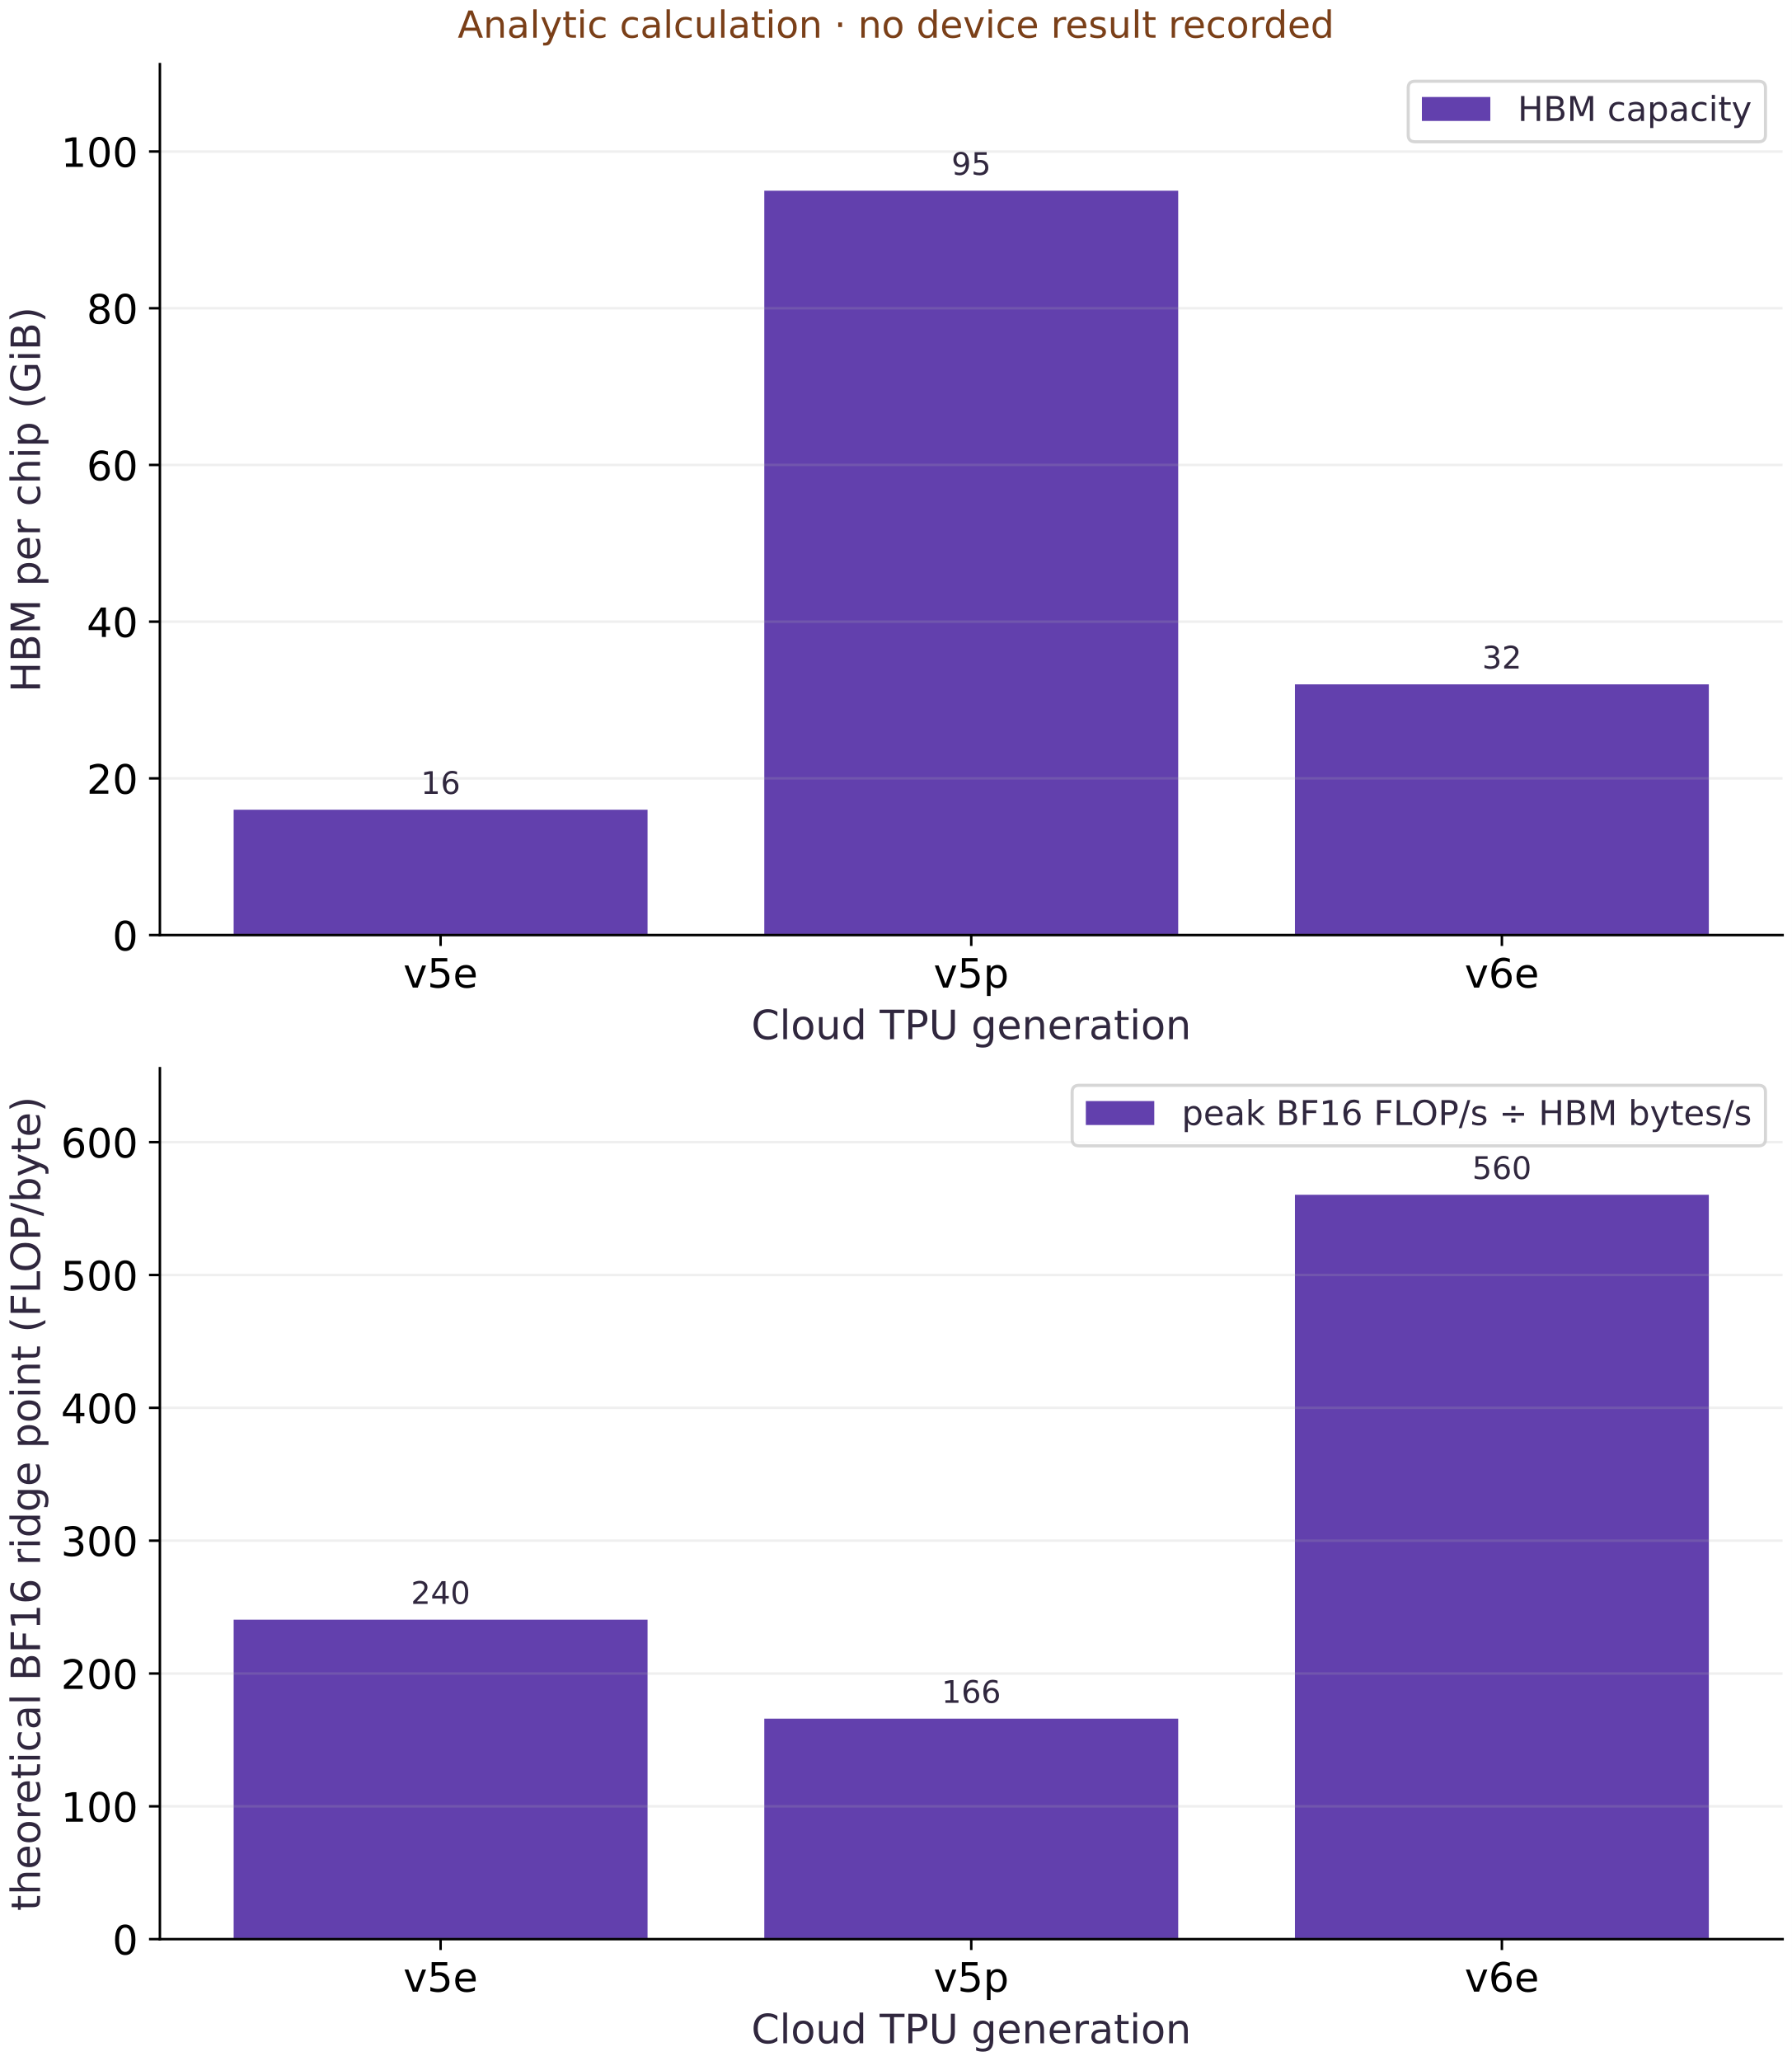
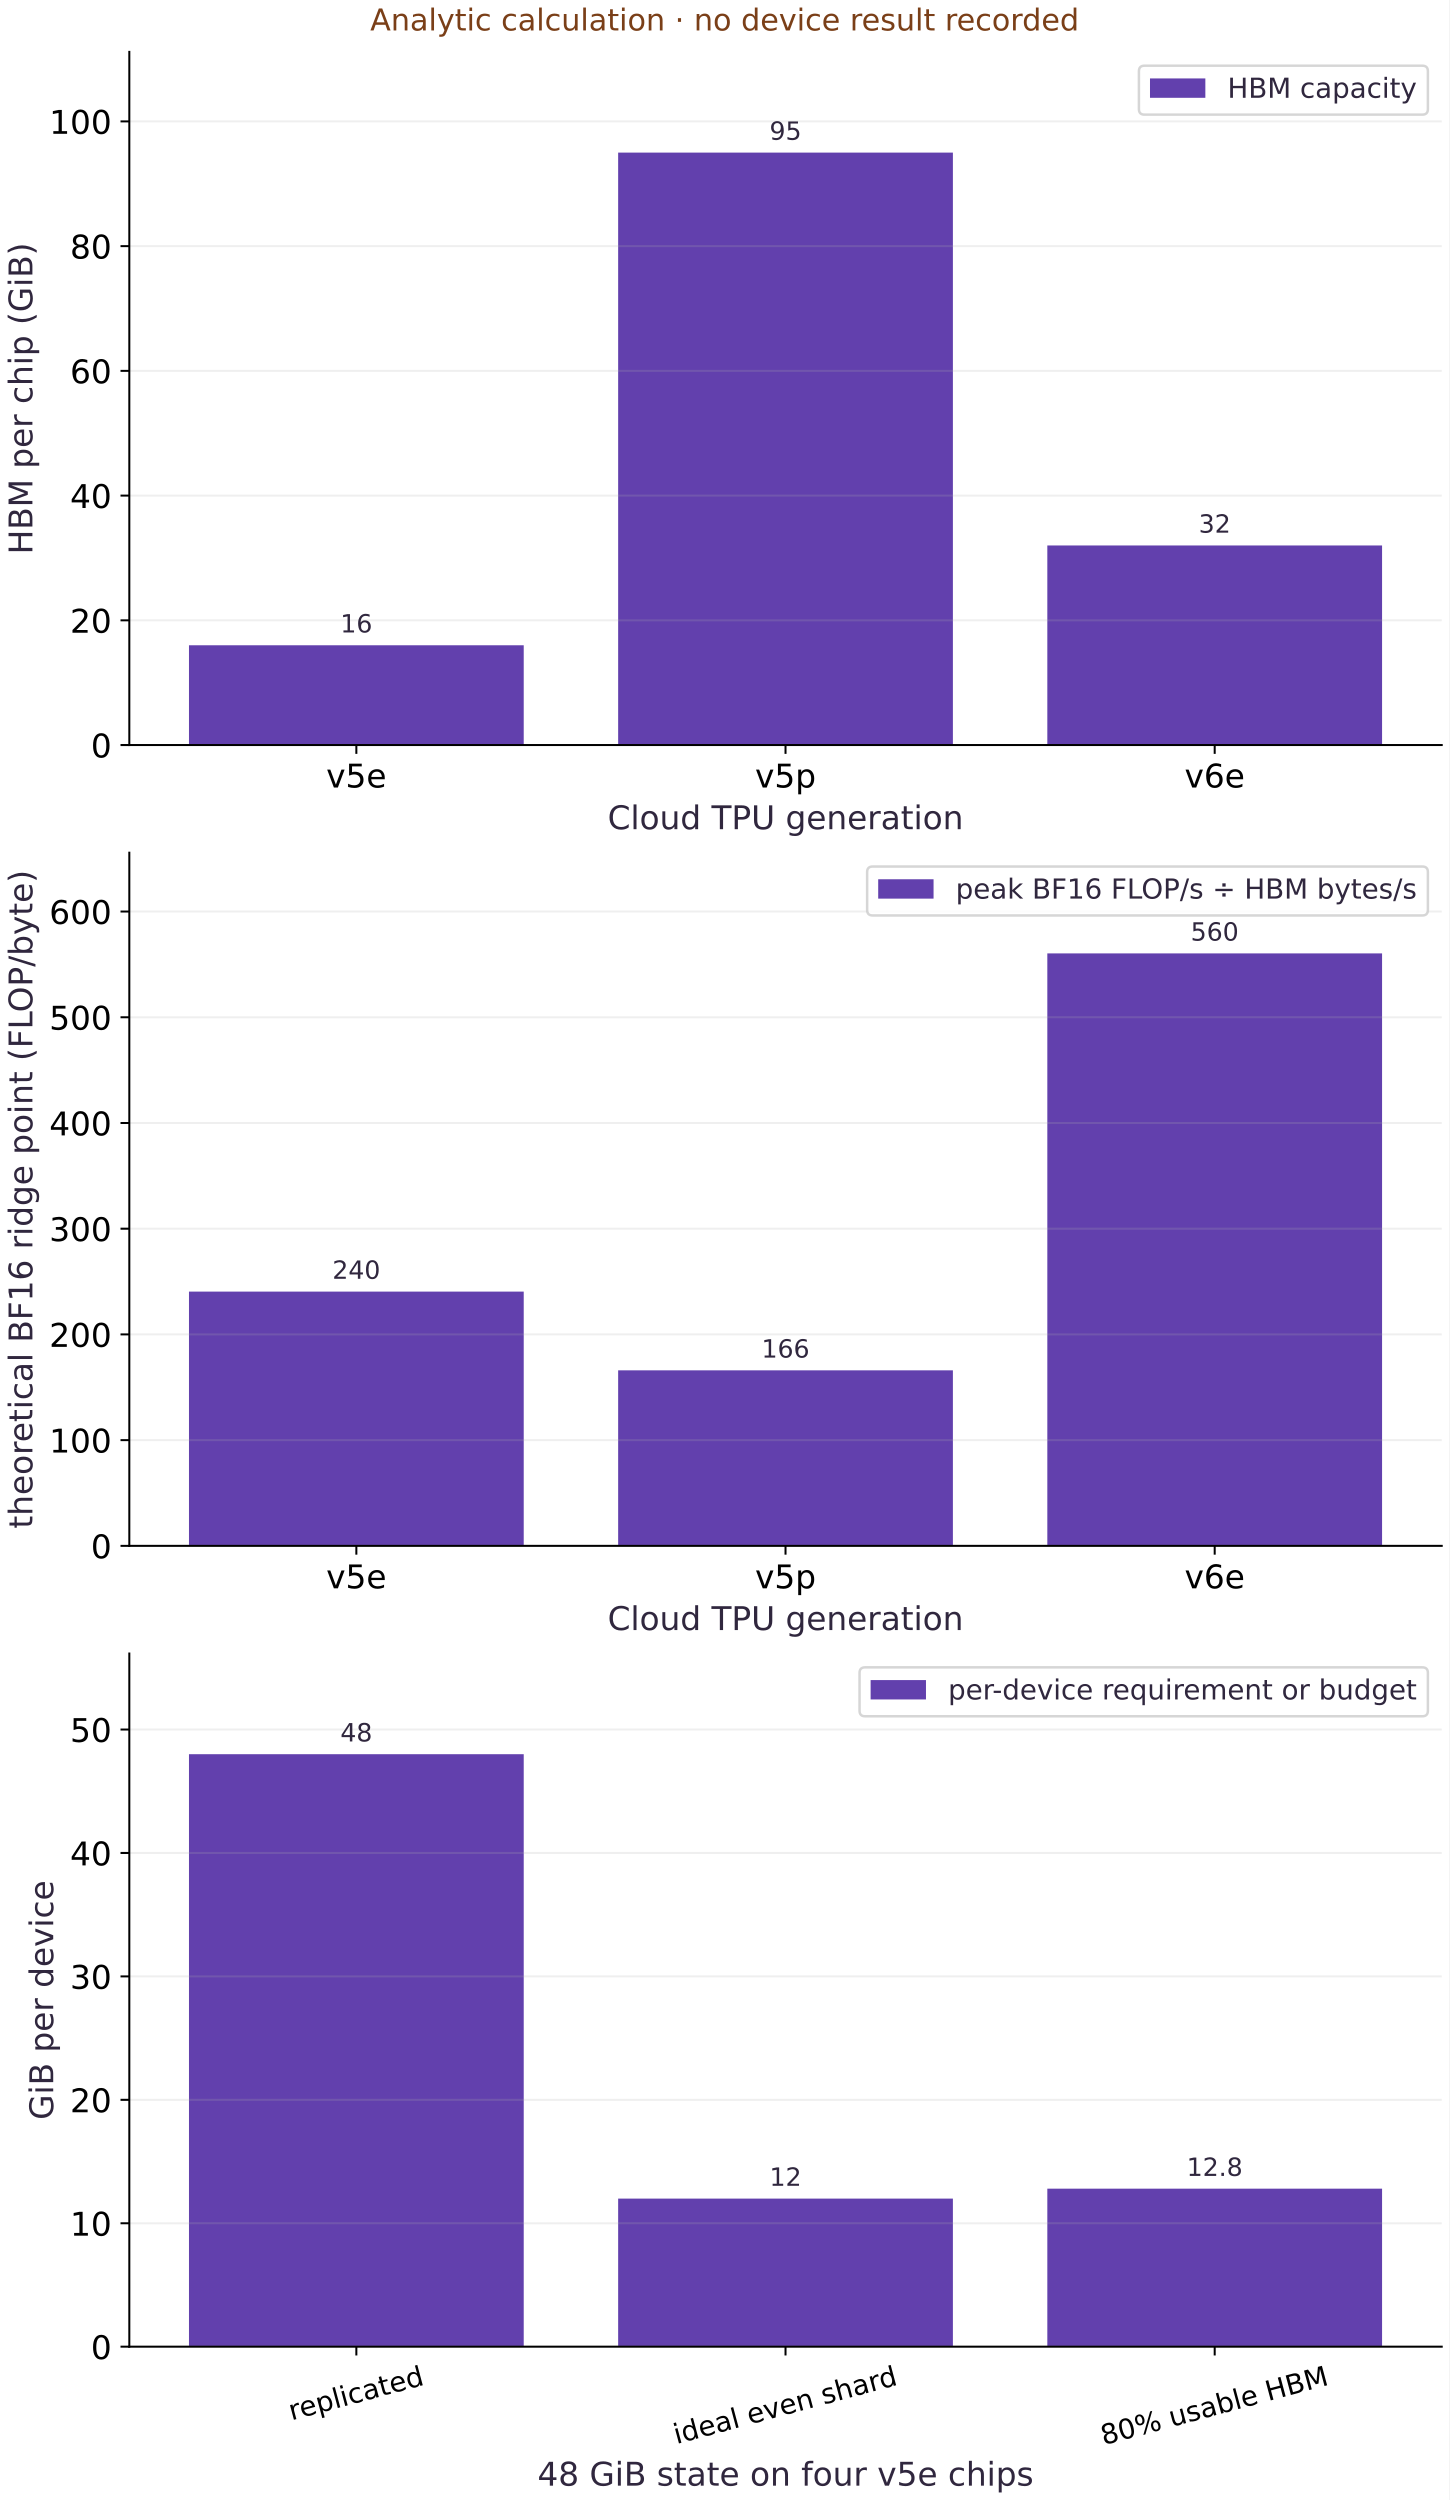
- <svg xmlns="http://www.w3.org/2000/svg" xmlns:xlink="http://www.w3.org/1999/xlink" width="576pt" height="662.4pt" viewBox="0 0 576 662.4" version="1.1">
+ <svg xmlns="http://www.w3.org/2000/svg" xmlns:xlink="http://www.w3.org/1999/xlink" width="576pt" height="993.6pt" viewBox="0 0 576 993.6" version="1.1">
  <defs>
    <style type="text/css">*{stroke-linejoin: round; stroke-linecap: butt}</style>
  </defs>
  <g id="figure_1">
    <g id="patch_1">
-       <path d="M 0 662.4 L 576 662.4 L 576 0 L 0 0 z " style="fill: #ffffff" />
+       <path d="M 0 993.6 L 576 993.6 L 576 0 L 0 0 z " style="fill: #ffffff" />
    </g>
    <g id="axes_1">
      <g id="patch_2">
-         <path d="M 51.396 300.532 L 573 300.532 L 573 20.614 L 51.396 20.614 z " style="fill: #ffffff" />
+         <path d="M 51.396 296.106 L 573 296.106 L 573 20.614 L 51.396 20.614 z " style="fill: #ffffff" />
      </g>
      <g id="patch_3">
-         <path d="M 75.105 300.532 L 208.15 300.532 L 208.15 260.238 L 75.105 260.238 z " clip-path="url(#p278e9ff128)" style="fill: #6240ad" />
+         <path d="M 75.105 296.106 L 208.15 296.106 L 208.15 256.449 L 75.105 256.449 z " clip-path="url(#pc8aea9e7d5)" style="fill: #6240ad" />
      </g>
      <g id="patch_4">
-         <path d="M 245.675 300.532 L 378.72 300.532 L 378.72 61.286 L 245.675 61.286 z " clip-path="url(#p278e9ff128)" style="fill: #6240ad" />
+         <path d="M 245.675 296.106 L 378.72 296.106 L 378.72 60.643 L 245.675 60.643 z " clip-path="url(#pc8aea9e7d5)" style="fill: #6240ad" />
      </g>
      <g id="patch_5">
-         <path d="M 416.246 300.532 L 549.29 300.532 L 549.29 219.944 L 416.246 219.944 z " clip-path="url(#p278e9ff128)" style="fill: #6240ad" />
+         <path d="M 416.246 296.106 L 549.29 296.106 L 549.29 216.792 L 416.246 216.792 z " clip-path="url(#pc8aea9e7d5)" style="fill: #6240ad" />
      </g>
      <g id="matplotlib.axis_1">
        <g id="xtick_1">
          <g id="line2d_1">
            <defs>
              <path id="ma1e62c4bcb" d="M 0 0 L 0 3.5 " style="stroke: #000000; stroke-width: 0.8" />
            </defs>
            <g>
-               <use xlink:href="#ma1e62c4bcb" x="141.627" y="300.532" style="stroke: #000000; stroke-width: 0.8" />
+               <use xlink:href="#ma1e62c4bcb" x="141.627" y="296.106" style="stroke: #000000; stroke-width: 0.8" />
            </g>
          </g>
          <g id="text_1">
-             <text style="font-size: 13px; font-family: 'DejaVu Sans'; text-anchor: middle" x="141.627" y="317.41" transform="rotate(-0 141.6273 317.41)">v5e</text>
+             <text style="font-size: 13px; font-family: 'DejaVu Sans'; text-anchor: middle" x="141.627" y="312.984" transform="rotate(-0 141.6273 312.9843)">v5e</text>
          </g>
        </g>
        <g id="xtick_2">
          <g id="line2d_2">
            <g>
-               <use xlink:href="#ma1e62c4bcb" x="312.198" y="300.532" style="stroke: #000000; stroke-width: 0.8" />
+               <use xlink:href="#ma1e62c4bcb" x="312.198" y="296.106" style="stroke: #000000; stroke-width: 0.8" />
            </g>
          </g>
          <g id="text_2">
-             <text style="font-size: 13px; font-family: 'DejaVu Sans'; text-anchor: middle" x="312.198" y="317.41" transform="rotate(-0 312.1977 317.41)">v5p</text>
+             <text style="font-size: 13px; font-family: 'DejaVu Sans'; text-anchor: middle" x="312.198" y="312.984" transform="rotate(-0 312.1977 312.9843)">v5p</text>
          </g>
        </g>
        <g id="xtick_3">
          <g id="line2d_3">
            <g>
-               <use xlink:href="#ma1e62c4bcb" x="482.768" y="300.532" style="stroke: #000000; stroke-width: 0.8" />
+               <use xlink:href="#ma1e62c4bcb" x="482.768" y="296.106" style="stroke: #000000; stroke-width: 0.8" />
            </g>
          </g>
          <g id="text_3">
-             <text style="font-size: 13px; font-family: 'DejaVu Sans'; text-anchor: middle" x="482.768" y="317.41" transform="rotate(-0 482.768 317.41)">v6e</text>
+             <text style="font-size: 13px; font-family: 'DejaVu Sans'; text-anchor: middle" x="482.768" y="312.984" transform="rotate(-0 482.768 312.9843)">v6e</text>
          </g>
        </g>
        <g id="text_4">
-           <text style="font-size: 13px; font-family: 'DejaVu Sans'; text-anchor: middle; fill: #30273e" x="312.198" y="333.992" transform="rotate(-0 312.1977 333.9915)">Cloud TPU generation</text>
+           <text style="font-size: 13px; font-family: 'DejaVu Sans'; text-anchor: middle; fill: #30273e" x="312.198" y="329.566" transform="rotate(-0 312.1977 329.5659)">Cloud TPU generation</text>
        </g>
      </g>
      <g id="matplotlib.axis_2">
        <g id="ytick_1">
          <g id="line2d_4">
-             <path d="M 51.396 300.532 L 573 300.532 " clip-path="url(#p278e9ff128)" style="fill: none; stroke: #b0b0b0; stroke-opacity: 0.2; stroke-width: 0.8; stroke-linecap: square" />
+             <path d="M 51.396 296.106 L 573 296.106 " clip-path="url(#pc8aea9e7d5)" style="fill: none; stroke: #b0b0b0; stroke-opacity: 0.2; stroke-width: 0.8; stroke-linecap: square" />
          </g>
          <g id="line2d_5">
            <defs>
              <path id="md3319d2a85" d="M 0 0 L -3.5 0 " style="stroke: #000000; stroke-width: 0.8" />
            </defs>
            <g>
-               <use xlink:href="#md3319d2a85" x="51.396" y="300.532" style="stroke: #000000; stroke-width: 0.8" />
+               <use xlink:href="#md3319d2a85" x="51.396" y="296.106" style="stroke: #000000; stroke-width: 0.8" />
            </g>
          </g>
          <g id="text_5">
-             <text style="font-size: 13px; font-family: 'DejaVu Sans'; text-anchor: end" x="44.396" y="305.471" transform="rotate(-0 44.39555 305.471)">0</text>
+             <text style="font-size: 13px; font-family: 'DejaVu Sans'; text-anchor: end" x="44.396" y="301.045" transform="rotate(-0 44.39555 301.0454)">0</text>
          </g>
        </g>
        <g id="ytick_2">
          <g id="line2d_6">
-             <path d="M 51.396 250.164 L 573 250.164 " clip-path="url(#p278e9ff128)" style="fill: none; stroke: #b0b0b0; stroke-opacity: 0.2; stroke-width: 0.8; stroke-linecap: square" />
+             <path d="M 51.396 246.535 L 573 246.535 " clip-path="url(#pc8aea9e7d5)" style="fill: none; stroke: #b0b0b0; stroke-opacity: 0.2; stroke-width: 0.8; stroke-linecap: square" />
          </g>
          <g id="line2d_7">
            <g>
-               <use xlink:href="#md3319d2a85" x="51.396" y="250.164" style="stroke: #000000; stroke-width: 0.8" />
+               <use xlink:href="#md3319d2a85" x="51.396" y="246.535" style="stroke: #000000; stroke-width: 0.8" />
            </g>
          </g>
          <g id="text_6">
-             <text style="font-size: 13px; font-family: 'DejaVu Sans'; text-anchor: end" x="44.396" y="255.103" transform="rotate(-0 44.39555 255.1034)">20</text>
+             <text style="font-size: 13px; font-family: 'DejaVu Sans'; text-anchor: end" x="44.396" y="251.474" transform="rotate(-0 44.39555 251.4742)">20</text>
          </g>
        </g>
        <g id="ytick_3">
          <g id="line2d_8">
-             <path d="M 51.396 199.797 L 573 199.797 " clip-path="url(#p278e9ff128)" style="fill: none; stroke: #b0b0b0; stroke-opacity: 0.2; stroke-width: 0.8; stroke-linecap: square" />
+             <path d="M 51.396 196.964 L 573 196.964 " clip-path="url(#pc8aea9e7d5)" style="fill: none; stroke: #b0b0b0; stroke-opacity: 0.2; stroke-width: 0.8; stroke-linecap: square" />
          </g>
          <g id="line2d_9">
            <g>
-               <use xlink:href="#md3319d2a85" x="51.396" y="199.797" style="stroke: #000000; stroke-width: 0.8" />
+               <use xlink:href="#md3319d2a85" x="51.396" y="196.964" style="stroke: #000000; stroke-width: 0.8" />
            </g>
          </g>
          <g id="text_7">
-             <text style="font-size: 13px; font-family: 'DejaVu Sans'; text-anchor: end" x="44.396" y="204.736" transform="rotate(-0 44.39555 204.7359)">40</text>
+             <text style="font-size: 13px; font-family: 'DejaVu Sans'; text-anchor: end" x="44.396" y="201.903" transform="rotate(-0 44.39555 201.903)">40</text>
          </g>
        </g>
        <g id="ytick_4">
          <g id="line2d_10">
-             <path d="M 51.396 149.429 L 573 149.429 " clip-path="url(#p278e9ff128)" style="fill: none; stroke: #b0b0b0; stroke-opacity: 0.2; stroke-width: 0.8; stroke-linecap: square" />
+             <path d="M 51.396 147.393 L 573 147.393 " clip-path="url(#pc8aea9e7d5)" style="fill: none; stroke: #b0b0b0; stroke-opacity: 0.2; stroke-width: 0.8; stroke-linecap: square" />
          </g>
          <g id="line2d_11">
            <g>
-               <use xlink:href="#md3319d2a85" x="51.396" y="149.429" style="stroke: #000000; stroke-width: 0.8" />
+               <use xlink:href="#md3319d2a85" x="51.396" y="147.393" style="stroke: #000000; stroke-width: 0.8" />
            </g>
          </g>
          <g id="text_8">
-             <text style="font-size: 13px; font-family: 'DejaVu Sans'; text-anchor: end" x="44.396" y="154.368" transform="rotate(-0 44.39555 154.3684)">60</text>
+             <text style="font-size: 13px; font-family: 'DejaVu Sans'; text-anchor: end" x="44.396" y="152.332" transform="rotate(-0 44.39555 152.3318)">60</text>
          </g>
        </g>
        <g id="ytick_5">
          <g id="line2d_12">
-             <path d="M 51.396 99.062 L 573 99.062 " clip-path="url(#p278e9ff128)" style="fill: none; stroke: #b0b0b0; stroke-opacity: 0.2; stroke-width: 0.8; stroke-linecap: square" />
+             <path d="M 51.396 97.822 L 573 97.822 " clip-path="url(#pc8aea9e7d5)" style="fill: none; stroke: #b0b0b0; stroke-opacity: 0.2; stroke-width: 0.8; stroke-linecap: square" />
          </g>
          <g id="line2d_13">
            <g>
-               <use xlink:href="#md3319d2a85" x="51.396" y="99.062" style="stroke: #000000; stroke-width: 0.8" />
+               <use xlink:href="#md3319d2a85" x="51.396" y="97.822" style="stroke: #000000; stroke-width: 0.8" />
            </g>
          </g>
          <g id="text_9">
-             <text style="font-size: 13px; font-family: 'DejaVu Sans'; text-anchor: end" x="44.396" y="104.001" transform="rotate(-0 44.39555 104.0009)">80</text>
+             <text style="font-size: 13px; font-family: 'DejaVu Sans'; text-anchor: end" x="44.396" y="102.761" transform="rotate(-0 44.39555 102.7606)">80</text>
          </g>
        </g>
        <g id="ytick_6">
          <g id="line2d_14">
-             <path d="M 51.396 48.694 L 573 48.694 " clip-path="url(#p278e9ff128)" style="fill: none; stroke: #b0b0b0; stroke-opacity: 0.2; stroke-width: 0.8; stroke-linecap: square" />
+             <path d="M 51.396 48.25 L 573 48.25 " clip-path="url(#pc8aea9e7d5)" style="fill: none; stroke: #b0b0b0; stroke-opacity: 0.2; stroke-width: 0.8; stroke-linecap: square" />
          </g>
          <g id="line2d_15">
            <g>
-               <use xlink:href="#md3319d2a85" x="51.396" y="48.694" style="stroke: #000000; stroke-width: 0.8" />
+               <use xlink:href="#md3319d2a85" x="51.396" y="48.25" style="stroke: #000000; stroke-width: 0.8" />
            </g>
          </g>
          <g id="text_10">
-             <text style="font-size: 13px; font-family: 'DejaVu Sans'; text-anchor: end" x="44.396" y="53.633" transform="rotate(-0 44.39555 53.63335)">100</text>
+             <text style="font-size: 13px; font-family: 'DejaVu Sans'; text-anchor: end" x="44.396" y="53.189" transform="rotate(-0 44.39555 53.18939)">100</text>
          </g>
        </g>
        <g id="text_11">
-           <text style="font-size: 13px; font-family: 'DejaVu Sans'; text-anchor: middle; fill: #30273e" x="12.878" y="160.573" transform="rotate(-90 12.87821 160.5732)">HBM per chip (GiB)</text>
+           <text style="font-size: 13px; font-family: 'DejaVu Sans'; text-anchor: middle; fill: #30273e" x="12.878" y="158.36" transform="rotate(-90 12.87821 158.3604)">HBM per chip (GiB)</text>
        </g>
      </g>
      <g id="patch_6">
-         <path d="M 51.396 300.532 L 51.396 20.614 " style="fill: none; stroke: #000000; stroke-width: 0.8; stroke-linejoin: miter; stroke-linecap: square" />
+         <path d="M 51.396 296.106 L 51.396 20.614 " style="fill: none; stroke: #000000; stroke-width: 0.8; stroke-linejoin: miter; stroke-linecap: square" />
      </g>
      <g id="patch_7">
-         <path d="M 51.396 300.532 L 573 300.532 " style="fill: none; stroke: #000000; stroke-width: 0.8; stroke-linejoin: miter; stroke-linecap: square" />
+         <path d="M 51.396 296.106 L 573 296.106 " style="fill: none; stroke: #000000; stroke-width: 0.8; stroke-linejoin: miter; stroke-linecap: square" />
      </g>
      <g id="text_12">
-         <text style="font-size: 10px; font-family: 'DejaVu Sans'; text-anchor: middle; fill: #30273e" x="141.627" y="255.158" transform="rotate(-0 141.6273 255.1583)">16</text>
+         <text style="font-size: 10px; font-family: 'DejaVu Sans'; text-anchor: middle; fill: #30273e" x="141.627" y="251.37" transform="rotate(-0 141.6273 251.3697)">16</text>
      </g>
      <g id="text_13">
-         <text style="font-size: 10px; font-family: 'DejaVu Sans'; text-anchor: middle; fill: #30273e" x="312.198" y="56.207" transform="rotate(-0 312.1977 56.20656)">95</text>
+         <text style="font-size: 10px; font-family: 'DejaVu Sans'; text-anchor: middle; fill: #30273e" x="312.198" y="55.564" transform="rotate(-0 312.1977 55.56352)">95</text>
      </g>
      <g id="text_14">
-         <text style="font-size: 10px; font-family: 'DejaVu Sans'; text-anchor: middle; fill: #30273e" x="482.768" y="214.864" transform="rotate(-0 482.768 214.8643)">32</text>
+         <text style="font-size: 10px; font-family: 'DejaVu Sans'; text-anchor: middle; fill: #30273e" x="482.768" y="211.713" transform="rotate(-0 482.768 211.7128)">32</text>
      </g>
      <g id="legend_1">
        <g id="patch_8">
          <path d="M 454.853 45.56 L 565.3 45.56 Q 567.5 45.56 567.5 43.36 L 567.5 28.314 Q 567.5 26.114 565.3 26.114 L 454.853 26.114 Q 452.653 26.114 452.653 28.314 L 452.653 43.36 Q 452.653 45.56 454.853 45.56 z " style="fill: #ffffff; opacity: 0.8; stroke: #cccccc; stroke-linejoin: miter" />
        </g>
        <g id="patch_9">
          <path d="M 457.053 38.873 L 479.053 38.873 L 479.053 31.173 L 457.053 31.173 z " style="fill: #6240ad" />
        </g>
        <g id="text_15">
          <text style="font-size: 11px; font-family: 'DejaVu Sans'; text-anchor: start; fill: #30273e" x="487.853" y="38.873" transform="rotate(-0 487.8529 38.87275)">HBM capacity</text>
        </g>
      </g>
    </g>
    <g id="axes_2">
      <g id="patch_10">
-         <path d="M 51.396 623.237 L 573 623.237 L 573 343.319 L 51.396 343.319 z " style="fill: #ffffff" />
+         <path d="M 51.396 614.385 L 573 614.385 L 573 338.894 L 51.396 338.894 z " style="fill: #ffffff" />
      </g>
      <g id="patch_11">
-         <path d="M 75.105 623.237 L 208.15 623.237 L 208.15 520.562 L 75.105 520.562 z " clip-path="url(#p2967e7c482)" style="fill: #6240ad" />
+         <path d="M 75.105 614.385 L 208.15 614.385 L 208.15 513.335 L 75.105 513.335 z " clip-path="url(#pd19a665b58)" style="fill: #6240ad" />
      </g>
      <g id="patch_12">
-         <path d="M 245.675 623.237 L 378.72 623.237 L 378.72 552.368 L 245.675 552.368 z " clip-path="url(#p2967e7c482)" style="fill: #6240ad" />
+         <path d="M 245.675 614.385 L 378.72 614.385 L 378.72 544.637 L 245.675 544.637 z " clip-path="url(#pd19a665b58)" style="fill: #6240ad" />
      </g>
      <g id="patch_13">
-         <path d="M 416.246 623.237 L 549.29 623.237 L 549.29 383.991 L 416.246 383.991 z " clip-path="url(#p2967e7c482)" style="fill: #6240ad" />
+         <path d="M 416.246 614.385 L 549.29 614.385 L 549.29 378.922 L 416.246 378.922 z " clip-path="url(#pd19a665b58)" style="fill: #6240ad" />
      </g>
      <g id="matplotlib.axis_3">
        <g id="xtick_4">
          <g id="line2d_16">
            <g>
-               <use xlink:href="#ma1e62c4bcb" x="141.627" y="623.237" style="stroke: #000000; stroke-width: 0.8" />
+               <use xlink:href="#ma1e62c4bcb" x="141.627" y="614.385" style="stroke: #000000; stroke-width: 0.8" />
            </g>
          </g>
          <g id="text_16">
-             <text style="font-size: 13px; font-family: 'DejaVu Sans'; text-anchor: middle" x="141.627" y="640.115" transform="rotate(-0 141.6273 640.1146)">v5e</text>
+             <text style="font-size: 13px; font-family: 'DejaVu Sans'; text-anchor: middle" x="141.627" y="631.263" transform="rotate(-0 141.6273 631.2634)">v5e</text>
          </g>
        </g>
        <g id="xtick_5">
          <g id="line2d_17">
            <g>
-               <use xlink:href="#ma1e62c4bcb" x="312.198" y="623.237" style="stroke: #000000; stroke-width: 0.8" />
+               <use xlink:href="#ma1e62c4bcb" x="312.198" y="614.385" style="stroke: #000000; stroke-width: 0.8" />
            </g>
          </g>
          <g id="text_17">
-             <text style="font-size: 13px; font-family: 'DejaVu Sans'; text-anchor: middle" x="312.198" y="640.115" transform="rotate(-0 312.1977 640.1146)">v5p</text>
+             <text style="font-size: 13px; font-family: 'DejaVu Sans'; text-anchor: middle" x="312.198" y="631.263" transform="rotate(-0 312.1977 631.2634)">v5p</text>
          </g>
        </g>
        <g id="xtick_6">
          <g id="line2d_18">
            <g>
-               <use xlink:href="#ma1e62c4bcb" x="482.768" y="623.237" style="stroke: #000000; stroke-width: 0.8" />
+               <use xlink:href="#ma1e62c4bcb" x="482.768" y="614.385" style="stroke: #000000; stroke-width: 0.8" />
            </g>
          </g>
          <g id="text_18">
-             <text style="font-size: 13px; font-family: 'DejaVu Sans'; text-anchor: middle" x="482.768" y="640.115" transform="rotate(-0 482.768 640.1146)">v6e</text>
+             <text style="font-size: 13px; font-family: 'DejaVu Sans'; text-anchor: middle" x="482.768" y="631.263" transform="rotate(-0 482.768 631.2634)">v6e</text>
          </g>
        </g>
        <g id="text_19">
-           <text style="font-size: 13px; font-family: 'DejaVu Sans'; text-anchor: middle; fill: #30273e" x="312.198" y="656.696" transform="rotate(-0 312.1977 656.6962)">Cloud TPU generation</text>
+           <text style="font-size: 13px; font-family: 'DejaVu Sans'; text-anchor: middle; fill: #30273e" x="312.198" y="647.845" transform="rotate(-0 312.1977 647.8449)">Cloud TPU generation</text>
        </g>
      </g>
      <g id="matplotlib.axis_4">
        <g id="ytick_7">
          <g id="line2d_19">
-             <path d="M 51.396 623.237 L 573 623.237 " clip-path="url(#p2967e7c482)" style="fill: none; stroke: #b0b0b0; stroke-opacity: 0.2; stroke-width: 0.8; stroke-linecap: square" />
+             <path d="M 51.396 614.385 L 573 614.385 " clip-path="url(#pd19a665b58)" style="fill: none; stroke: #b0b0b0; stroke-opacity: 0.2; stroke-width: 0.8; stroke-linecap: square" />
          </g>
          <g id="line2d_20">
            <g>
-               <use xlink:href="#md3319d2a85" x="51.396" y="623.237" style="stroke: #000000; stroke-width: 0.8" />
+               <use xlink:href="#md3319d2a85" x="51.396" y="614.385" style="stroke: #000000; stroke-width: 0.8" />
            </g>
          </g>
          <g id="text_20">
-             <text style="font-size: 13px; font-family: 'DejaVu Sans'; text-anchor: end" x="44.396" y="628.176" transform="rotate(-0 44.39555 628.1756)">0</text>
+             <text style="font-size: 13px; font-family: 'DejaVu Sans'; text-anchor: end" x="44.396" y="619.324" transform="rotate(-0 44.39555 619.3244)">0</text>
          </g>
        </g>
        <g id="ytick_8">
          <g id="line2d_21">
-             <path d="M 51.396 580.545 L 573 580.545 " clip-path="url(#p2967e7c482)" style="fill: none; stroke: #b0b0b0; stroke-opacity: 0.2; stroke-width: 0.8; stroke-linecap: square" />
+             <path d="M 51.396 572.368 L 573 572.368 " clip-path="url(#pd19a665b58)" style="fill: none; stroke: #b0b0b0; stroke-opacity: 0.2; stroke-width: 0.8; stroke-linecap: square" />
          </g>
          <g id="line2d_22">
            <g>
-               <use xlink:href="#md3319d2a85" x="51.396" y="580.545" style="stroke: #000000; stroke-width: 0.8" />
+               <use xlink:href="#md3319d2a85" x="51.396" y="572.368" style="stroke: #000000; stroke-width: 0.8" />
            </g>
          </g>
          <g id="text_21">
-             <text style="font-size: 13px; font-family: 'DejaVu Sans'; text-anchor: end" x="44.396" y="585.484" transform="rotate(-0 44.39555 585.4837)">100</text>
+             <text style="font-size: 13px; font-family: 'DejaVu Sans'; text-anchor: end" x="44.396" y="577.307" transform="rotate(-0 44.39555 577.3074)">100</text>
          </g>
        </g>
        <g id="ytick_9">
          <g id="line2d_23">
-             <path d="M 51.396 537.853 L 573 537.853 " clip-path="url(#p2967e7c482)" style="fill: none; stroke: #b0b0b0; stroke-opacity: 0.2; stroke-width: 0.8; stroke-linecap: square" />
+             <path d="M 51.396 530.351 L 573 530.351 " clip-path="url(#pd19a665b58)" style="fill: none; stroke: #b0b0b0; stroke-opacity: 0.2; stroke-width: 0.8; stroke-linecap: square" />
          </g>
          <g id="line2d_24">
            <g>
-               <use xlink:href="#md3319d2a85" x="51.396" y="537.853" style="stroke: #000000; stroke-width: 0.8" />
+               <use xlink:href="#md3319d2a85" x="51.396" y="530.351" style="stroke: #000000; stroke-width: 0.8" />
            </g>
          </g>
          <g id="text_22">
-             <text style="font-size: 13px; font-family: 'DejaVu Sans'; text-anchor: end" x="44.396" y="542.792" transform="rotate(-0 44.39555 542.7917)">200</text>
+             <text style="font-size: 13px; font-family: 'DejaVu Sans'; text-anchor: end" x="44.396" y="535.29" transform="rotate(-0 44.39555 535.2904)">200</text>
          </g>
        </g>
        <g id="ytick_10">
          <g id="line2d_25">
-             <path d="M 51.396 495.161 L 573 495.161 " clip-path="url(#p2967e7c482)" style="fill: none; stroke: #b0b0b0; stroke-opacity: 0.2; stroke-width: 0.8; stroke-linecap: square" />
+             <path d="M 51.396 488.334 L 573 488.334 " clip-path="url(#pd19a665b58)" style="fill: none; stroke: #b0b0b0; stroke-opacity: 0.2; stroke-width: 0.8; stroke-linecap: square" />
          </g>
          <g id="line2d_26">
            <g>
-               <use xlink:href="#md3319d2a85" x="51.396" y="495.161" style="stroke: #000000; stroke-width: 0.8" />
+               <use xlink:href="#md3319d2a85" x="51.396" y="488.334" style="stroke: #000000; stroke-width: 0.8" />
            </g>
          </g>
          <g id="text_23">
-             <text style="font-size: 13px; font-family: 'DejaVu Sans'; text-anchor: end" x="44.396" y="500.1" transform="rotate(-0 44.39555 500.0997)">300</text>
+             <text style="font-size: 13px; font-family: 'DejaVu Sans'; text-anchor: end" x="44.396" y="493.273" transform="rotate(-0 44.39555 493.2734)">300</text>
          </g>
        </g>
        <g id="ytick_11">
          <g id="line2d_27">
-             <path d="M 51.396 452.469 L 573 452.469 " clip-path="url(#p2967e7c482)" style="fill: none; stroke: #b0b0b0; stroke-opacity: 0.2; stroke-width: 0.8; stroke-linecap: square" />
+             <path d="M 51.396 446.317 L 573 446.317 " clip-path="url(#pd19a665b58)" style="fill: none; stroke: #b0b0b0; stroke-opacity: 0.2; stroke-width: 0.8; stroke-linecap: square" />
          </g>
          <g id="line2d_28">
            <g>
-               <use xlink:href="#md3319d2a85" x="51.396" y="452.469" style="stroke: #000000; stroke-width: 0.8" />
+               <use xlink:href="#md3319d2a85" x="51.396" y="446.317" style="stroke: #000000; stroke-width: 0.8" />
            </g>
          </g>
          <g id="text_24">
-             <text style="font-size: 13px; font-family: 'DejaVu Sans'; text-anchor: end" x="44.396" y="457.408" transform="rotate(-0 44.39555 457.4078)">400</text>
+             <text style="font-size: 13px; font-family: 'DejaVu Sans'; text-anchor: end" x="44.396" y="451.256" transform="rotate(-0 44.39555 451.2565)">400</text>
          </g>
        </g>
        <g id="ytick_12">
          <g id="line2d_29">
-             <path d="M 51.396 409.777 L 573 409.777 " clip-path="url(#p2967e7c482)" style="fill: none; stroke: #b0b0b0; stroke-opacity: 0.2; stroke-width: 0.8; stroke-linecap: square" />
+             <path d="M 51.396 404.3 L 573 404.3 " clip-path="url(#pd19a665b58)" style="fill: none; stroke: #b0b0b0; stroke-opacity: 0.2; stroke-width: 0.8; stroke-linecap: square" />
          </g>
          <g id="line2d_30">
            <g>
-               <use xlink:href="#md3319d2a85" x="51.396" y="409.777" style="stroke: #000000; stroke-width: 0.8" />
+               <use xlink:href="#md3319d2a85" x="51.396" y="404.3" style="stroke: #000000; stroke-width: 0.8" />
            </g>
          </g>
          <g id="text_25">
-             <text style="font-size: 13px; font-family: 'DejaVu Sans'; text-anchor: end" x="44.396" y="414.716" transform="rotate(-0 44.39555 414.7158)">500</text>
+             <text style="font-size: 13px; font-family: 'DejaVu Sans'; text-anchor: end" x="44.396" y="409.239" transform="rotate(-0 44.39555 409.2395)">500</text>
          </g>
        </g>
        <g id="ytick_13">
          <g id="line2d_31">
-             <path d="M 51.396 367.085 L 573 367.085 " clip-path="url(#p2967e7c482)" style="fill: none; stroke: #b0b0b0; stroke-opacity: 0.2; stroke-width: 0.8; stroke-linecap: square" />
+             <path d="M 51.396 362.284 L 573 362.284 " clip-path="url(#pd19a665b58)" style="fill: none; stroke: #b0b0b0; stroke-opacity: 0.2; stroke-width: 0.8; stroke-linecap: square" />
          </g>
          <g id="line2d_32">
            <g>
-               <use xlink:href="#md3319d2a85" x="51.396" y="367.085" style="stroke: #000000; stroke-width: 0.8" />
+               <use xlink:href="#md3319d2a85" x="51.396" y="362.284" style="stroke: #000000; stroke-width: 0.8" />
            </g>
          </g>
          <g id="text_26">
-             <text style="font-size: 13px; font-family: 'DejaVu Sans'; text-anchor: end" x="44.396" y="372.024" transform="rotate(-0 44.39555 372.0239)">600</text>
+             <text style="font-size: 13px; font-family: 'DejaVu Sans'; text-anchor: end" x="44.396" y="367.222" transform="rotate(-0 44.39555 367.2225)">600</text>
          </g>
        </g>
        <g id="text_27">
-           <text style="font-size: 13px; font-family: 'DejaVu Sans'; text-anchor: middle; fill: #30273e" x="12.878" y="483.278" transform="rotate(-90 12.87821 483.2779)">theoretical BF16 ridge point (FLOP/byte)</text>
+           <text style="font-size: 13px; font-family: 'DejaVu Sans'; text-anchor: middle; fill: #30273e" x="12.878" y="476.639" transform="rotate(-90 12.87821 476.6395)">theoretical BF16 ridge point (FLOP/byte)</text>
        </g>
      </g>
      <g id="patch_14">
-         <path d="M 51.396 623.237 L 51.396 343.319 " style="fill: none; stroke: #000000; stroke-width: 0.8; stroke-linejoin: miter; stroke-linecap: square" />
+         <path d="M 51.396 614.385 L 51.396 338.894 " style="fill: none; stroke: #000000; stroke-width: 0.8; stroke-linejoin: miter; stroke-linecap: square" />
      </g>
      <g id="patch_15">
-         <path d="M 51.396 623.237 L 573 623.237 " style="fill: none; stroke: #000000; stroke-width: 0.8; stroke-linejoin: miter; stroke-linecap: square" />
+         <path d="M 51.396 614.385 L 573 614.385 " style="fill: none; stroke: #000000; stroke-width: 0.8; stroke-linejoin: miter; stroke-linecap: square" />
      </g>
      <g id="text_28">
-         <text style="font-size: 10px; font-family: 'DejaVu Sans'; text-anchor: middle; fill: #30273e" x="141.627" y="515.483" transform="rotate(-0 141.6273 515.4828)">240</text>
+         <text style="font-size: 10px; font-family: 'DejaVu Sans'; text-anchor: middle; fill: #30273e" x="141.627" y="508.255" transform="rotate(-0 141.6273 508.2549)">240</text>
      </g>
      <g id="text_29">
-         <text style="font-size: 10px; font-family: 'DejaVu Sans'; text-anchor: middle; fill: #30273e" x="312.198" y="547.288" transform="rotate(-0 312.1977 547.2883)">166</text>
+         <text style="font-size: 10px; font-family: 'DejaVu Sans'; text-anchor: middle; fill: #30273e" x="312.198" y="539.558" transform="rotate(-0 312.1977 539.5575)">166</text>
      </g>
      <g id="text_30">
-         <text style="font-size: 10px; font-family: 'DejaVu Sans'; text-anchor: middle; fill: #30273e" x="482.768" y="378.911" transform="rotate(-0 482.768 378.9112)">560</text>
+         <text style="font-size: 10px; font-family: 'DejaVu Sans'; text-anchor: middle; fill: #30273e" x="482.768" y="373.843" transform="rotate(-0 482.768 373.8426)">560</text>
      </g>
      <g id="legend_2">
        <g id="patch_16">
-           <path d="M 346.833 368.265 L 565.3 368.265 Q 567.5 368.265 567.5 366.065 L 567.5 351.019 Q 567.5 348.819 565.3 348.819 L 346.833 348.819 Q 344.633 348.819 344.633 351.019 L 344.633 366.065 Q 344.633 368.265 346.833 368.265 z " style="fill: #ffffff; opacity: 0.8; stroke: #cccccc; stroke-linejoin: miter" />
+           <path d="M 346.833 363.839 L 565.3 363.839 Q 567.5 363.839 567.5 361.639 L 567.5 346.594 Q 567.5 344.394 565.3 344.394 L 346.833 344.394 Q 344.633 344.394 344.633 346.594 L 344.633 361.639 Q 344.633 363.839 346.833 363.839 z " style="fill: #ffffff; opacity: 0.8; stroke: #cccccc; stroke-linejoin: miter" />
        </g>
        <g id="patch_17">
-           <path d="M 349.033 361.577 L 371.033 361.577 L 371.033 353.877 L 349.033 353.877 z " style="fill: #6240ad" />
+           <path d="M 349.033 357.152 L 371.033 357.152 L 371.033 349.452 L 349.033 349.452 z " style="fill: #6240ad" />
        </g>
        <g id="text_31">
-           <text style="font-size: 11px; font-family: 'DejaVu Sans'; text-anchor: start; fill: #30273e" x="379.833" y="361.577" transform="rotate(-0 379.8329 361.5774)">peak BF16 FLOP/s ÷ HBM bytes/s</text>
+           <text style="font-size: 11px; font-family: 'DejaVu Sans'; text-anchor: start; fill: #30273e" x="379.833" y="357.152" transform="rotate(-0 379.8329 357.1518)">peak BF16 FLOP/s ÷ HBM bytes/s</text>
        </g>
      </g>
    </g>
-     <g id="text_32">
+     <g id="axes_3">
+       <g id="patch_18">
+         <path d="M 51.396 932.664 L 573 932.664 L 573 657.173 L 51.396 657.173 z " style="fill: #ffffff" />
+       </g>
+       <g id="patch_19">
+         <path d="M 75.105 932.664 L 208.15 932.664 L 208.15 697.201 L 75.105 697.201 z " clip-path="url(#p6fa2bb6fb2)" style="fill: #6240ad" />
+       </g>
+       <g id="patch_20">
+         <path d="M 245.675 932.664 L 378.72 932.664 L 378.72 873.799 L 245.675 873.799 z " clip-path="url(#p6fa2bb6fb2)" style="fill: #6240ad" />
+       </g>
+       <g id="patch_21">
+         <path d="M 416.246 932.664 L 549.29 932.664 L 549.29 869.874 L 416.246 869.874 z " clip-path="url(#p6fa2bb6fb2)" style="fill: #6240ad" />
+       </g>
+       <g id="matplotlib.axis_5">
+         <g id="xtick_7">
+           <g id="line2d_33">
+             <g>
+               <use xlink:href="#ma1e62c4bcb" x="141.627" y="932.664" style="stroke: #000000; stroke-width: 0.8" />
+             </g>
+           </g>
+           <g id="text_32">
+             <text style="font-size: 11px; font-family: 'DejaVu Sans'" transform="translate(115.8541 961.9707) rotate(-15)">replicated</text>
+           </g>
+         </g>
+         <g id="xtick_8">
+           <g id="line2d_34">
+             <g>
+               <use xlink:href="#ma1e62c4bcb" x="312.198" y="932.664" style="stroke: #000000; stroke-width: 0.8" />
+             </g>
+           </g>
+           <g id="text_33">
+             <text style="font-size: 11px; font-family: 'DejaVu Sans'" transform="translate(268.8547 971.3863) rotate(-15)">ideal even shard</text>
+           </g>
+         </g>
+         <g id="xtick_9">
+           <g id="line2d_35">
+             <g>
+               <use xlink:href="#ma1e62c4bcb" x="482.768" y="932.664" style="stroke: #000000; stroke-width: 0.8" />
+             </g>
+           </g>
+           <g id="text_34">
+             <text style="font-size: 11px; font-family: 'DejaVu Sans'" transform="translate(438.6373 971.8085) rotate(-15)">80% usable HBM</text>
+           </g>
+         </g>
+         <g id="text_35">
+           <text style="font-size: 13px; font-family: 'DejaVu Sans'; text-anchor: middle; fill: #30273e" x="312.198" y="987.896" transform="rotate(-0 312.1977 987.8962)">48 GiB state on four v5e chips</text>
+         </g>
+       </g>
+       <g id="matplotlib.axis_6">
+         <g id="ytick_14">
+           <g id="line2d_36">
+             <path d="M 51.396 932.664 L 573 932.664 " clip-path="url(#p6fa2bb6fb2)" style="fill: none; stroke: #b0b0b0; stroke-opacity: 0.2; stroke-width: 0.8; stroke-linecap: square" />
+           </g>
+           <g id="line2d_37">
+             <g>
+               <use xlink:href="#md3319d2a85" x="51.396" y="932.664" style="stroke: #000000; stroke-width: 0.8" />
+             </g>
+           </g>
+           <g id="text_36">
+             <text style="font-size: 13px; font-family: 'DejaVu Sans'; text-anchor: end" x="44.396" y="937.603" transform="rotate(-0 44.39555 937.6034)">0</text>
+           </g>
+         </g>
+         <g id="ytick_15">
+           <g id="line2d_38">
+             <path d="M 51.396 883.61 L 573 883.61 " clip-path="url(#p6fa2bb6fb2)" style="fill: none; stroke: #b0b0b0; stroke-opacity: 0.2; stroke-width: 0.8; stroke-linecap: square" />
+           </g>
+           <g id="line2d_39">
+             <g>
+               <use xlink:href="#md3319d2a85" x="51.396" y="883.61" style="stroke: #000000; stroke-width: 0.8" />
+             </g>
+           </g>
+           <g id="text_37">
+             <text style="font-size: 13px; font-family: 'DejaVu Sans'; text-anchor: end" x="44.396" y="888.549" transform="rotate(-0 44.39555 888.5486)">10</text>
+           </g>
+         </g>
+         <g id="ytick_16">
+           <g id="line2d_40">
+             <path d="M 51.396 834.555 L 573 834.555 " clip-path="url(#p6fa2bb6fb2)" style="fill: none; stroke: #b0b0b0; stroke-opacity: 0.2; stroke-width: 0.8; stroke-linecap: square" />
+           </g>
+           <g id="line2d_41">
+             <g>
+               <use xlink:href="#md3319d2a85" x="51.396" y="834.555" style="stroke: #000000; stroke-width: 0.8" />
+             </g>
+           </g>
+           <g id="text_38">
+             <text style="font-size: 13px; font-family: 'DejaVu Sans'; text-anchor: end" x="44.396" y="839.494" transform="rotate(-0 44.39555 839.4938)">20</text>
+           </g>
+         </g>
+         <g id="ytick_17">
+           <g id="line2d_42">
+             <path d="M 51.396 785.5 L 573 785.5 " clip-path="url(#p6fa2bb6fb2)" style="fill: none; stroke: #b0b0b0; stroke-opacity: 0.2; stroke-width: 0.8; stroke-linecap: square" />
+           </g>
+           <g id="line2d_43">
+             <g>
+               <use xlink:href="#md3319d2a85" x="51.396" y="785.5" style="stroke: #000000; stroke-width: 0.8" />
+             </g>
+           </g>
+           <g id="text_39">
+             <text style="font-size: 13px; font-family: 'DejaVu Sans'; text-anchor: end" x="44.396" y="790.439" transform="rotate(-0 44.39555 790.4389)">30</text>
+           </g>
+         </g>
+         <g id="ytick_18">
+           <g id="line2d_44">
+             <path d="M 51.396 736.445 L 573 736.445 " clip-path="url(#p6fa2bb6fb2)" style="fill: none; stroke: #b0b0b0; stroke-opacity: 0.2; stroke-width: 0.8; stroke-linecap: square" />
+           </g>
+           <g id="line2d_45">
+             <g>
+               <use xlink:href="#md3319d2a85" x="51.396" y="736.445" style="stroke: #000000; stroke-width: 0.8" />
+             </g>
+           </g>
+           <g id="text_40">
+             <text style="font-size: 13px; font-family: 'DejaVu Sans'; text-anchor: end" x="44.396" y="741.384" transform="rotate(-0 44.39555 741.3841)">40</text>
+           </g>
+         </g>
+         <g id="ytick_19">
+           <g id="line2d_46">
+             <path d="M 51.396 687.39 L 573 687.39 " clip-path="url(#p6fa2bb6fb2)" style="fill: none; stroke: #b0b0b0; stroke-opacity: 0.2; stroke-width: 0.8; stroke-linecap: square" />
+           </g>
+           <g id="line2d_47">
+             <g>
+               <use xlink:href="#md3319d2a85" x="51.396" y="687.39" style="stroke: #000000; stroke-width: 0.8" />
+             </g>
+           </g>
+           <g id="text_41">
+             <text style="font-size: 13px; font-family: 'DejaVu Sans'; text-anchor: end" x="44.396" y="692.329" transform="rotate(-0 44.39555 692.3293)">50</text>
+           </g>
+         </g>
+         <g id="text_42">
+           <text style="font-size: 13px; font-family: 'DejaVu Sans'; text-anchor: middle; fill: #30273e" x="21.149" y="794.918" transform="rotate(-90 21.14946 794.9185)">GiB per device</text>
+         </g>
+       </g>
+       <g id="patch_22">
+         <path d="M 51.396 932.664 L 51.396 657.173 " style="fill: none; stroke: #000000; stroke-width: 0.8; stroke-linejoin: miter; stroke-linecap: square" />
+       </g>
+       <g id="patch_23">
+         <path d="M 51.396 932.664 L 573 932.664 " style="fill: none; stroke: #000000; stroke-width: 0.8; stroke-linejoin: miter; stroke-linecap: square" />
+       </g>
+       <g id="text_43">
+         <text style="font-size: 10px; font-family: 'DejaVu Sans'; text-anchor: middle; fill: #30273e" x="141.627" y="692.122" transform="rotate(-0 141.6273 692.1216)">48</text>
+       </g>
+       <g id="text_44">
+         <text style="font-size: 10px; font-family: 'DejaVu Sans'; text-anchor: middle; fill: #30273e" x="312.198" y="868.719" transform="rotate(-0 312.1977 868.719)">12</text>
+       </g>
+       <g id="text_45">
+         <text style="font-size: 10px; font-family: 'DejaVu Sans'; text-anchor: middle; fill: #30273e" x="482.768" y="864.795" transform="rotate(-0 482.768 864.7946)">12.8</text>
+       </g>
+       <g id="legend_3">
+         <g id="patch_24">
+           <path d="M 343.818 682.118 L 565.3 682.118 Q 567.5 682.118 567.5 679.918 L 567.5 664.873 Q 567.5 662.673 565.3 662.673 L 343.818 662.673 Q 341.618 662.673 341.618 664.873 L 341.618 679.918 Q 341.618 682.118 343.818 682.118 z " style="fill: #ffffff; opacity: 0.8; stroke: #cccccc; stroke-linejoin: miter" />
+         </g>
+         <g id="patch_25">
+           <path d="M 346.018 675.431 L 368.018 675.431 L 368.018 667.731 L 346.018 667.731 z " style="fill: #6240ad" />
+         </g>
+         <g id="text_46">
+           <text style="font-size: 11px; font-family: 'DejaVu Sans'; text-anchor: start; fill: #30273e" x="376.818" y="675.431" transform="rotate(-0 376.8182 675.4308)">per-device requirement or budget</text>
+         </g>
+       </g>
+     </g>
+     <g id="text_47">
      <text style="font-size: 12px; font-family: 'DejaVu Sans'; text-anchor: middle; fill: #7a3f18" x="288" y="12.118" transform="rotate(-0 288 12.11837)">Analytic calculation · no device result recorded</text>
    </g>
  </g>
  <defs>
-     <clipPath id="p278e9ff128">
-       <rect x="51.396" y="20.614" width="521.604" height="279.918" />
+     <clipPath id="pc8aea9e7d5">
+       <rect x="51.396" y="20.614" width="521.604" height="275.492" />
    </clipPath>
-     <clipPath id="p2967e7c482">
-       <rect x="51.396" y="343.319" width="521.604" height="279.918" />
+     <clipPath id="pd19a665b58">
+       <rect x="51.396" y="338.894" width="521.604" height="275.492" />
+     </clipPath>
+     <clipPath id="p6fa2bb6fb2">
+       <rect x="51.396" y="657.173" width="521.604" height="275.492" />
    </clipPath>
  </defs>
</svg>
